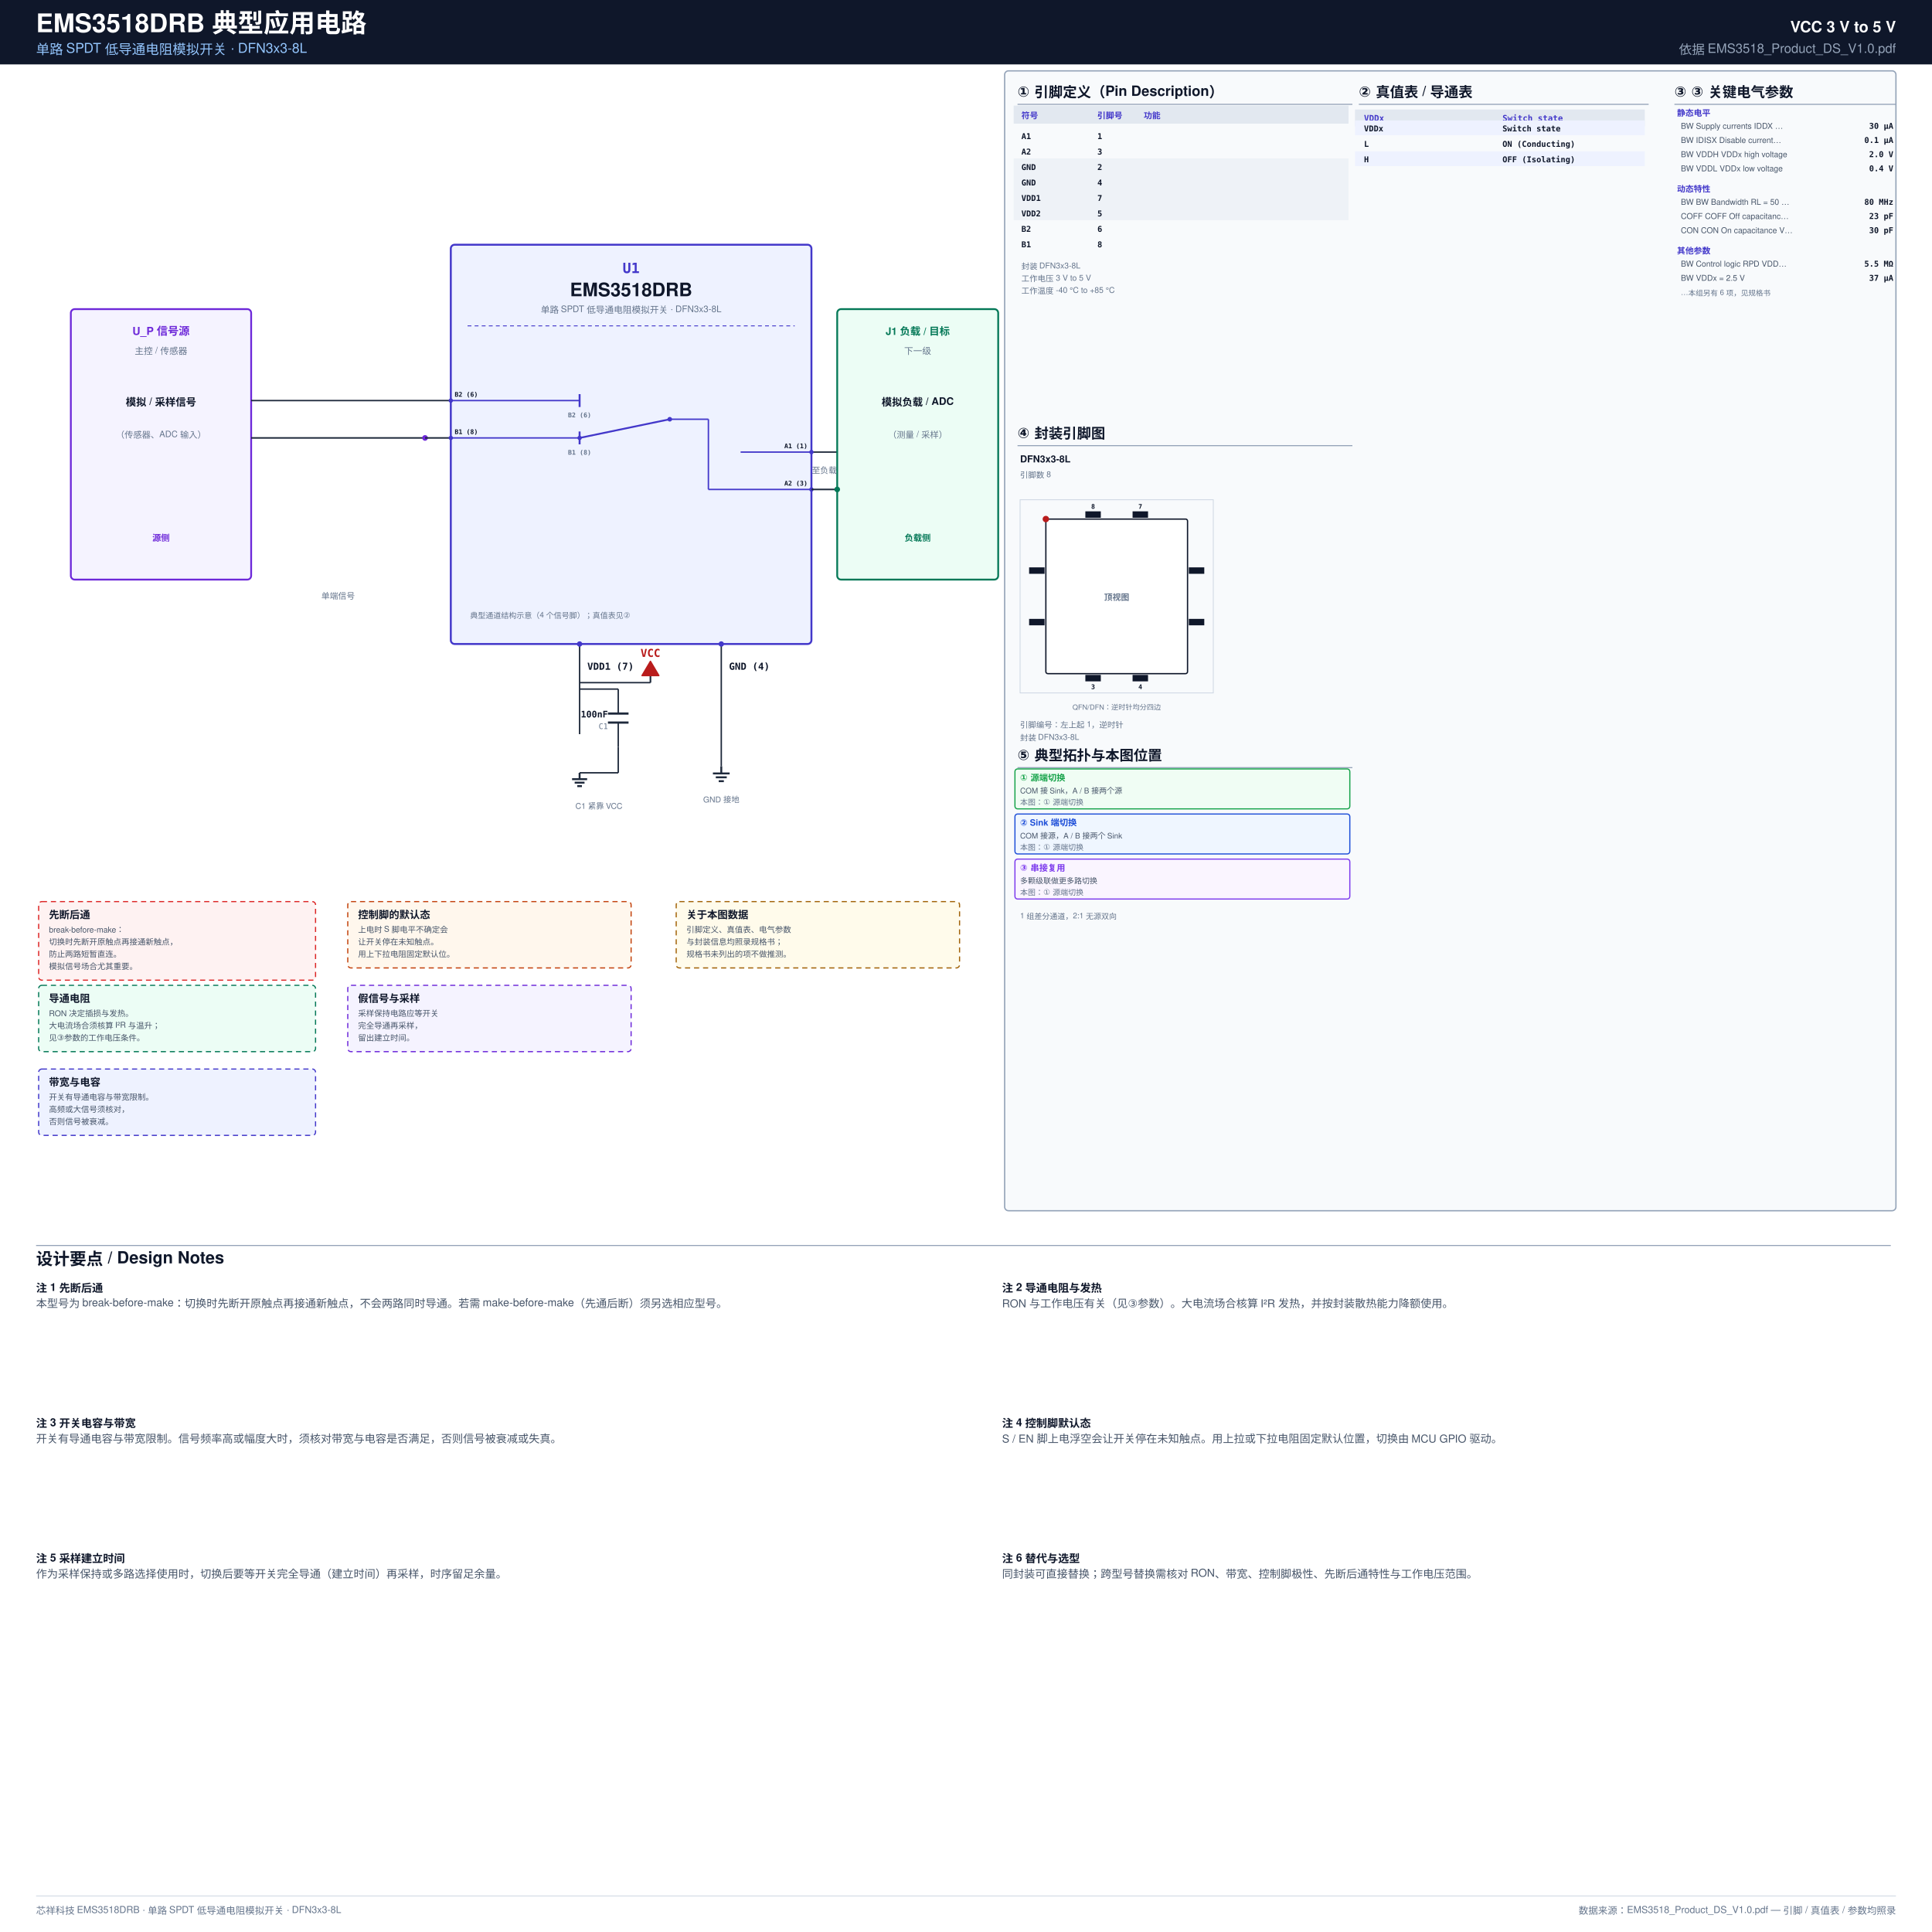
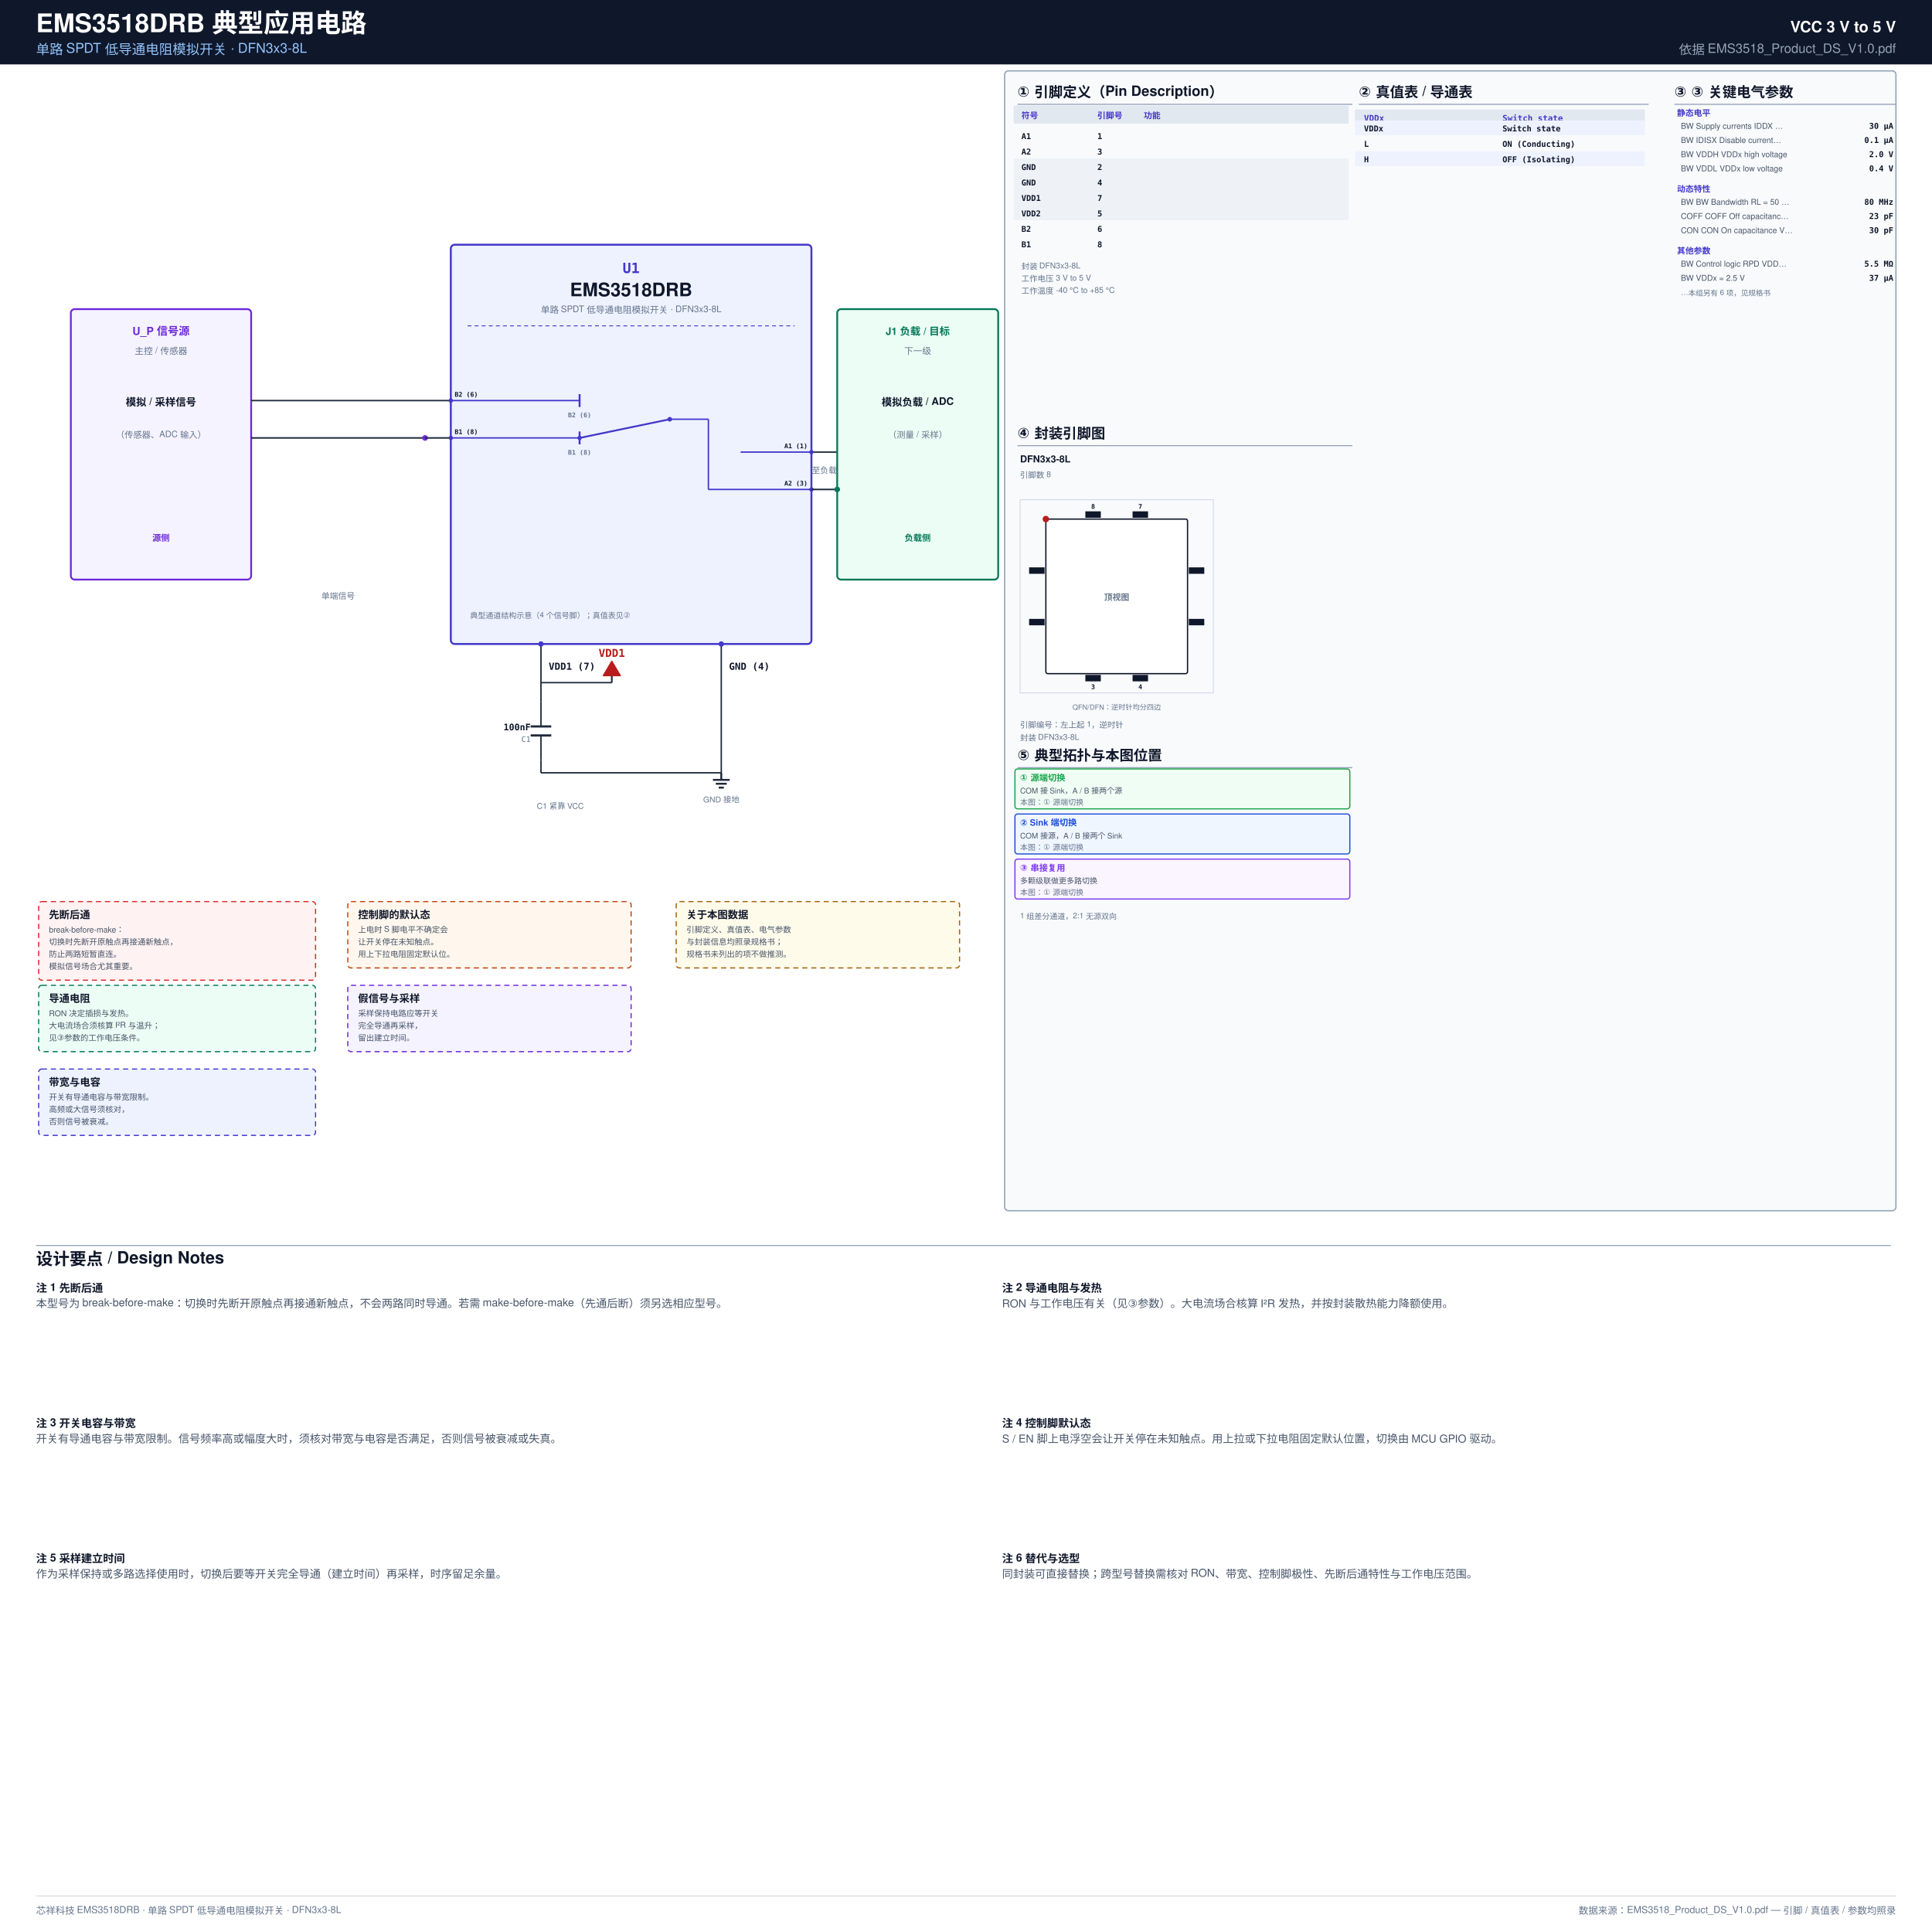
<svg xmlns="http://www.w3.org/2000/svg" width="3000" height="3000" viewBox="0 0 3000 3000">
  <rect x="0" y="0" width="3000" height="3000" rx="0" fill="#ffffff" stroke="none" stroke-width="0" />
  <rect x="0" y="0" width="3000" height="100" rx="0" fill="#0f172a" stroke="none" stroke-width="0" />
  <text x="56" y="50" font-family="PingFang SC, Helvetica Neue, Helvetica, Arial, sans-serif" font-size="40" fill="#ffffff" text-anchor="start" font-weight="700">EMS3518DRB 典型应用电路</text>
  <text x="56" y="84" font-family="PingFang SC, Helvetica Neue, Helvetica, Arial, sans-serif" font-size="21" fill="#93c5fd" text-anchor="start" font-weight="500">单路 SPDT 低导通电阻模拟开关 · DFN3x3-8L</text>
  <text x="2944" y="50" font-family="PingFang SC, Helvetica Neue, Helvetica, Arial, sans-serif" font-size="24" fill="#ffffff" text-anchor="end" font-weight="600">VCC 3 V to 5 V</text>
  <text x="2944" y="84" font-family="PingFang SC, Helvetica Neue, Helvetica, Arial, sans-serif" font-size="20" fill="#94a3b8" text-anchor="end" font-weight="normal">依据 EMS3518_Product_DS_V1.0.pdf</text>
  <rect x="110" y="480" width="280" height="420" rx="6" fill="#f5f3ff" stroke="#6d28d9" stroke-width="2.8" />
  <text x="250" y="520" font-family="PingFang SC, Helvetica Neue, Helvetica, Arial, sans-serif" font-size="17" fill="#6d28d9" text-anchor="middle" font-weight="700">U_P  信号源</text>
  <text x="250" y="550" font-family="PingFang SC, Helvetica Neue, Helvetica, Arial, sans-serif" font-size="14" fill="#64748b" text-anchor="middle" font-weight="normal">主控 / 传感器</text>
  <text x="250" y="630" font-family="PingFang SC, Helvetica Neue, Helvetica, Arial, sans-serif" font-size="16" fill="#0f172a" text-anchor="middle" font-weight="700">模拟 / 采样信号</text>
  <text x="250" y="680" font-family="PingFang SC, Helvetica Neue, Helvetica, Arial, sans-serif" font-size="13.5" fill="#64748b" text-anchor="middle" font-weight="normal">（传感器、ADC 输入）</text>
  <text x="250" y="840" font-family="PingFang SC, Helvetica Neue, Helvetica, Arial, sans-serif" font-size="13.5" fill="#6d28d9" text-anchor="middle" font-weight="600">源侧</text>
  <line x1="390" y1="680" x2="660" y2="680" stroke="#1e293b" stroke-width="2.4" />
  <circle cx="660" cy="680" r="4.4" fill="#6d28d9" />
  <text x="525.0" y="930" font-family="PingFang SC, Helvetica Neue, Helvetica, Arial, sans-serif" font-size="13" fill="#64748b" text-anchor="middle" font-weight="normal">单端信号</text>
  <rect x="700" y="380" width="560" height="620" rx="6" fill="#eef2ff" stroke="#4338ca" stroke-width="3.0" />
  <text x="980.0" y="424" font-family="Menlo, Monaco, Consolas, monospace" font-size="22" fill="#4338ca" text-anchor="middle" font-weight="700">U1</text>
  <text x="980.0" y="460" font-family="PingFang SC, Helvetica Neue, Helvetica, Arial, sans-serif" font-size="29" fill="#0f172a" text-anchor="middle" font-weight="700">EMS3518DRB</text>
  <text x="980.0" y="486" font-family="PingFang SC, Helvetica Neue, Helvetica, Arial, sans-serif" font-size="14" fill="#64748b" text-anchor="middle" font-weight="normal">单路 SPDT 低导通电阻模拟开关 · DFN3x3-8L</text>
  <line x1="726" y1="506" x2="1234" y2="506" stroke="#4338ca" stroke-width="1.4" stroke-dasharray="6 5" />
  <line x1="390" y1="622.0" x2="700" y2="622.0" stroke="#1e293b" stroke-width="2.2" />
  <circle cx="700" cy="622.0" r="3.4" fill="#4338ca" />
  <line x1="660" y1="680.0" x2="700" y2="680.0" stroke="#1e293b" stroke-width="2.4" />
  <circle cx="700" cy="680.0" r="3.4" fill="#4338ca" />
  <line x1="1260" y1="702.0" x2="1300" y2="702.0" stroke="#1e293b" stroke-width="2.2" />
  <circle cx="1260" cy="702.0" r="3.4" fill="#4338ca" />
  <circle cx="1260" cy="760.0" r="3.4" fill="#4338ca" />
  <line x1="700" y1="622.0" x2="900" y2="622.0" stroke="#4338ca" stroke-width="2.2" />
  <text x="706" y="616.0" font-family="Menlo, Monaco, Consolas, monospace" font-size="10" fill="#0f172a" text-anchor="start" font-weight="600">B2 (6)</text>
  <line x1="700" y1="680.0" x2="900" y2="680.0" stroke="#4338ca" stroke-width="2.2" />
  <text x="706" y="674.0" font-family="Menlo, Monaco, Consolas, monospace" font-size="10" fill="#0f172a" text-anchor="start" font-weight="600">B1 (8)</text>
  <line x1="1150" y1="702.0" x2="1260" y2="702.0" stroke="#4338ca" stroke-width="2.2" />
  <text x="1254" y="696.0" font-family="Menlo, Monaco, Consolas, monospace" font-size="10" fill="#0f172a" text-anchor="end" font-weight="600">A1 (1)</text>
  <text x="1254" y="754.0" font-family="Menlo, Monaco, Consolas, monospace" font-size="10" fill="#0f172a" text-anchor="end" font-weight="600">A2 (3)</text>
  <line x1="900" y1="612.0" x2="900" y2="632.0" stroke="#4338ca" stroke-width="3.0" />
  <line x1="900" y1="670.0" x2="900" y2="690.0" stroke="#4338ca" stroke-width="3.0" />
  <line x1="1040" y1="651.0" x2="1100" y2="651.0" stroke="#4338ca" stroke-width="2.2" />
  <line x1="1100" y1="651.0" x2="1100" y2="760" stroke="#4338ca" stroke-width="2.2" />
  <line x1="1100" y1="760" x2="1260" y2="760" stroke="#4338ca" stroke-width="2.2" />
  <circle cx="1040" cy="651.0" r="3.6" fill="#4338ca" />
  <line x1="1040" y1="651.0" x2="900" y2="680.0" stroke="#4338ca" stroke-width="2.8" />
  <circle cx="900" cy="680.0" r="3.4" fill="#4338ca" />
  <text x="900" y="648.0" font-family="Menlo, Monaco, Consolas, monospace" font-size="10" fill="#64748b" text-anchor="middle" font-weight="700">B2 (6)</text>
  <text x="900" y="706.0" font-family="Menlo, Monaco, Consolas, monospace" font-size="10" fill="#64748b" text-anchor="middle" font-weight="700">B1 (8)</text>
  <text x="730" y="960" font-family="PingFang SC, Helvetica Neue, Helvetica, Arial, sans-serif" font-size="12" fill="#64748b" text-anchor="start" font-weight="normal">典型通道结构示意（4 个信号脚）；真值表见②</text>
  <rect x="1300" y="480" width="250" height="420" rx="6" fill="#ecfdf5" stroke="#047857" stroke-width="2.8" />
  <text x="1425" y="520" font-family="PingFang SC, Helvetica Neue, Helvetica, Arial, sans-serif" font-size="16" fill="#047857" text-anchor="middle" font-weight="700">J1  负载 / 目标</text>
  <text x="1425" y="550" font-family="PingFang SC, Helvetica Neue, Helvetica, Arial, sans-serif" font-size="14" fill="#64748b" text-anchor="middle" font-weight="normal">下一级</text>
  <text x="1425" y="630" font-family="PingFang SC, Helvetica Neue, Helvetica, Arial, sans-serif" font-size="16" fill="#0f172a" text-anchor="middle" font-weight="700">模拟负载 / ADC</text>
  <text x="1425" y="680" font-family="PingFang SC, Helvetica Neue, Helvetica, Arial, sans-serif" font-size="13.5" fill="#64748b" text-anchor="middle" font-weight="normal">（测量 / 采样）</text>
  <text x="1425" y="840" font-family="PingFang SC, Helvetica Neue, Helvetica, Arial, sans-serif" font-size="13.5" fill="#047857" text-anchor="middle" font-weight="600">负载侧</text>
  <line x1="1260" y1="760" x2="1300" y2="760" stroke="#1e293b" stroke-width="2.4" />
  <circle cx="1300" cy="760" r="4.4" fill="#047857" />
  <text x="1280.0" y="735" font-family="PingFang SC, Helvetica Neue, Helvetica, Arial, sans-serif" font-size="13" fill="#64748b" text-anchor="middle" font-weight="normal">至负载</text>
-   <line x1="900" y1="1000" x2="900" y2="1140" stroke="#1e293b" stroke-width="2.2" />
-   <circle cx="900" cy="1000" r="4.2" fill="#4338ca" />
-   <text x="912" y="1040" font-family="Menlo, Monaco, Consolas, monospace" font-size="15" fill="#0f172a" text-anchor="start" font-weight="600">VDD1 (7)</text>
-   <line x1="900" y1="1060" x2="1010" y2="1060" stroke="#1e293b" stroke-width="2.2" />
-   <line x1="1010" y1="1060" x2="1010" y2="1049" stroke="#1e293b" stroke-width="2.6" />
-   <path d="M997,1049 L1023,1049 L1010,1027 Z" stroke="#b91c1c" stroke-width="2.2" fill="#b91c1c" stroke-linejoin="round" stroke-linecap="round" />
-   <text x="1010" y="1020" font-family="Menlo, Monaco, Consolas, monospace" font-size="17" fill="#b91c1c" text-anchor="middle" font-weight="700">VCC</text>
-   <line x1="960" y1="1070" x2="960" y2="1108.0" stroke="#1e293b" stroke-width="2.2" />
-   <line x1="944.0" y1="1108.0" x2="976.0" y2="1108.0" stroke="#1e293b" stroke-width="3.4" />
-   <line x1="944.0" y1="1122.0" x2="976.0" y2="1122.0" stroke="#1e293b" stroke-width="3.4" />
-   <line x1="960" y1="1122.0" x2="960" y2="1160" stroke="#1e293b" stroke-width="2.2" />
-   <text x="944" y="1114.0" font-family="Menlo, Monaco, Consolas, monospace" font-size="14" fill="#0f172a" text-anchor="end" font-weight="700">100nF</text>
-   <text x="944" y="1132.0" font-family="Menlo, Monaco, Consolas, monospace" font-size="12" fill="#64748b" text-anchor="end" font-weight="500">C1</text>
-   <line x1="900" y1="1070" x2="960" y2="1070" stroke="#1e293b" stroke-width="2.2" />
-   <line x1="960" y1="1160" x2="960" y2="1200" stroke="#1e293b" stroke-width="2.2" />
-   <line x1="900" y1="1200" x2="960" y2="1200" stroke="#1e293b" stroke-width="2.2" />
-   <line x1="900" y1="1200" x2="900" y2="1209.9" stroke="#1e293b" stroke-width="3.0" />
-   <line x1="888.3" y1="1209.9" x2="911.7" y2="1209.9" stroke="#1e293b" stroke-width="3.0" />
-   <line x1="892.35" y1="1215.3" x2="907.65" y2="1215.3" stroke="#1e293b" stroke-width="3.0" />
-   <line x1="896.4" y1="1220.7" x2="903.6" y2="1220.7" stroke="#1e293b" stroke-width="3.0" />
-   <text x="930" y="1256" font-family="PingFang SC, Helvetica Neue, Helvetica, Arial, sans-serif" font-size="12.5" fill="#64748b" text-anchor="middle" font-weight="normal">C1 紧靠 VCC</text>
-   <line x1="1120" y1="1000" x2="1120" y2="1190" stroke="#1e293b" stroke-width="2.2" />
+   <line x1="840" y1="1000" x2="840" y2="1090" stroke="#1e293b" stroke-width="2.2" />
+   <circle cx="840" cy="1000" r="4.2" fill="#4338ca" />
+   <text x="852" y="1040" font-family="Menlo, Monaco, Consolas, monospace" font-size="15" fill="#0f172a" text-anchor="start" font-weight="600">VDD1 (7)</text>
+   <line x1="840" y1="1060" x2="950" y2="1060" stroke="#1e293b" stroke-width="2.2" />
+   <line x1="950" y1="1060" x2="950" y2="1049" stroke="#1e293b" stroke-width="2.6" />
+   <path d="M937,1049 L963,1049 L950,1027 Z" stroke="#b91c1c" stroke-width="2.2" fill="#b91c1c" stroke-linejoin="round" stroke-linecap="round" />
+   <text x="950" y="1020" font-family="Menlo, Monaco, Consolas, monospace" font-size="17" fill="#b91c1c" text-anchor="middle" font-weight="700">VDD1</text>
+   <line x1="840" y1="1090" x2="840" y2="1128.0" stroke="#1e293b" stroke-width="2.2" />
+   <line x1="824.0" y1="1128.0" x2="856.0" y2="1128.0" stroke="#1e293b" stroke-width="3.4" />
+   <line x1="824.0" y1="1142.0" x2="856.0" y2="1142.0" stroke="#1e293b" stroke-width="3.4" />
+   <line x1="840" y1="1142.0" x2="840" y2="1180" stroke="#1e293b" stroke-width="2.2" />
+   <text x="824" y="1134.0" font-family="Menlo, Monaco, Consolas, monospace" font-size="14" fill="#0f172a" text-anchor="end" font-weight="700">100nF</text>
+   <text x="824" y="1152.0" font-family="Menlo, Monaco, Consolas, monospace" font-size="12" fill="#64748b" text-anchor="end" font-weight="500">C1</text>
+   <line x1="840" y1="1180" x2="840" y2="1200" stroke="#1e293b" stroke-width="2.2" />
+   <text x="870" y="1256" font-family="PingFang SC, Helvetica Neue, Helvetica, Arial, sans-serif" font-size="12.5" fill="#64748b" text-anchor="middle" font-weight="normal">C1 紧靠 VCC</text>
+   <line x1="1120" y1="1000" x2="1120" y2="1200" stroke="#1e293b" stroke-width="2.2" />
  <circle cx="1120" cy="1000" r="4.2" fill="#4338ca" />
  <text x="1132" y="1040" font-family="Menlo, Monaco, Consolas, monospace" font-size="15" fill="#0f172a" text-anchor="start" font-weight="600">GND (4)</text>
-   <line x1="1120" y1="1190" x2="1120" y2="1201.0" stroke="#1e293b" stroke-width="3.0" />
-   <line x1="1107.0" y1="1201.0" x2="1133.0" y2="1201.0" stroke="#1e293b" stroke-width="3.0" />
-   <line x1="1111.5" y1="1207.0" x2="1128.5" y2="1207.0" stroke="#1e293b" stroke-width="3.0" />
-   <line x1="1116.0" y1="1213.0" x2="1124.0" y2="1213.0" stroke="#1e293b" stroke-width="3.0" />
+   <line x1="1120" y1="1200" x2="1120" y2="1211.0" stroke="#1e293b" stroke-width="3.0" />
+   <line x1="1107.0" y1="1211.0" x2="1133.0" y2="1211.0" stroke="#1e293b" stroke-width="3.0" />
+   <line x1="1111.5" y1="1217.0" x2="1128.5" y2="1217.0" stroke="#1e293b" stroke-width="3.0" />
+   <line x1="1116.0" y1="1223.0" x2="1124.0" y2="1223.0" stroke="#1e293b" stroke-width="3.0" />
  <text x="1120" y="1246" font-family="PingFang SC, Helvetica Neue, Helvetica, Arial, sans-serif" font-size="12.5" fill="#64748b" text-anchor="middle" font-weight="normal">GND 接地</text>
+   <line x1="840" y1="1200" x2="1120" y2="1200" stroke="#1e293b" stroke-width="2.2" />
  <rect x="60" y="1400" width="430" height="122" rx="5" fill="#fef2f2" stroke="#dc2626" stroke-width="1.8" stroke-dasharray="8 6" />
  <text x="76" y="1426" font-family="PingFang SC, Helvetica Neue, Helvetica, Arial, sans-serif" font-size="16" fill="#0f172a" text-anchor="start" font-weight="700">先断后通</text>
  <text x="76" y="1448" font-family="PingFang SC, Helvetica Neue, Helvetica, Arial, sans-serif" font-size="12.5" fill="#475569" text-anchor="start" font-weight="normal">break-before-make：</text>
  <text x="76" y="1467" font-family="PingFang SC, Helvetica Neue, Helvetica, Arial, sans-serif" font-size="12.5" fill="#475569" text-anchor="start" font-weight="normal">切换时先断开原触点再接通新触点，</text>
  <text x="76" y="1486" font-family="PingFang SC, Helvetica Neue, Helvetica, Arial, sans-serif" font-size="12.5" fill="#475569" text-anchor="start" font-weight="normal">防止两路短暂直连。</text>
  <text x="76" y="1505" font-family="PingFang SC, Helvetica Neue, Helvetica, Arial, sans-serif" font-size="12.5" fill="#475569" text-anchor="start" font-weight="normal">模拟信号场合尤其重要。</text>
  <rect x="60" y="1530" width="430" height="103" rx="5" fill="#ecfdf5" stroke="#047857" stroke-width="1.8" stroke-dasharray="8 6" />
  <text x="76" y="1556" font-family="PingFang SC, Helvetica Neue, Helvetica, Arial, sans-serif" font-size="16" fill="#0f172a" text-anchor="start" font-weight="700">导通电阻</text>
  <text x="76" y="1578" font-family="PingFang SC, Helvetica Neue, Helvetica, Arial, sans-serif" font-size="12.5" fill="#475569" text-anchor="start" font-weight="normal">RON 决定插损与发热。</text>
  <text x="76" y="1597" font-family="PingFang SC, Helvetica Neue, Helvetica, Arial, sans-serif" font-size="12.5" fill="#475569" text-anchor="start" font-weight="normal">大电流场合须核算 I²R 与温升；</text>
  <text x="76" y="1616" font-family="PingFang SC, Helvetica Neue, Helvetica, Arial, sans-serif" font-size="12.5" fill="#475569" text-anchor="start" font-weight="normal">见③参数的工作电压条件。</text>
  <rect x="60" y="1660" width="430" height="103" rx="5" fill="#eef2ff" stroke="#4338ca" stroke-width="1.8" stroke-dasharray="8 6" />
  <text x="76" y="1686" font-family="PingFang SC, Helvetica Neue, Helvetica, Arial, sans-serif" font-size="16" fill="#0f172a" text-anchor="start" font-weight="700">带宽与电容</text>
  <text x="76" y="1708" font-family="PingFang SC, Helvetica Neue, Helvetica, Arial, sans-serif" font-size="12.5" fill="#475569" text-anchor="start" font-weight="normal">开关有导通电容与带宽限制。</text>
  <text x="76" y="1727" font-family="PingFang SC, Helvetica Neue, Helvetica, Arial, sans-serif" font-size="12.5" fill="#475569" text-anchor="start" font-weight="normal">高频或大信号须核对，</text>
  <text x="76" y="1746" font-family="PingFang SC, Helvetica Neue, Helvetica, Arial, sans-serif" font-size="12.5" fill="#475569" text-anchor="start" font-weight="normal">否则信号被衰减。</text>
  <rect x="540" y="1400" width="440" height="103" rx="5" fill="#fff7ed" stroke="#c2410c" stroke-width="1.8" stroke-dasharray="8 6" />
  <text x="556" y="1426" font-family="PingFang SC, Helvetica Neue, Helvetica, Arial, sans-serif" font-size="16" fill="#0f172a" text-anchor="start" font-weight="700">控制脚的默认态</text>
  <text x="556" y="1448" font-family="PingFang SC, Helvetica Neue, Helvetica, Arial, sans-serif" font-size="12.5" fill="#475569" text-anchor="start" font-weight="normal">上电时 S 脚电平不确定会</text>
  <text x="556" y="1467" font-family="PingFang SC, Helvetica Neue, Helvetica, Arial, sans-serif" font-size="12.5" fill="#475569" text-anchor="start" font-weight="normal">让开关停在未知触点。</text>
  <text x="556" y="1486" font-family="PingFang SC, Helvetica Neue, Helvetica, Arial, sans-serif" font-size="12.5" fill="#475569" text-anchor="start" font-weight="normal">用上下拉电阻固定默认位。</text>
  <rect x="540" y="1530" width="440" height="103" rx="5" fill="#f5f3ff" stroke="#6d28d9" stroke-width="1.8" stroke-dasharray="8 6" />
  <text x="556" y="1556" font-family="PingFang SC, Helvetica Neue, Helvetica, Arial, sans-serif" font-size="16" fill="#0f172a" text-anchor="start" font-weight="700">假信号与采样</text>
  <text x="556" y="1578" font-family="PingFang SC, Helvetica Neue, Helvetica, Arial, sans-serif" font-size="12.5" fill="#475569" text-anchor="start" font-weight="normal">采样保持电路应等开关</text>
  <text x="556" y="1597" font-family="PingFang SC, Helvetica Neue, Helvetica, Arial, sans-serif" font-size="12.5" fill="#475569" text-anchor="start" font-weight="normal">完全导通再采样，</text>
  <text x="556" y="1616" font-family="PingFang SC, Helvetica Neue, Helvetica, Arial, sans-serif" font-size="12.5" fill="#475569" text-anchor="start" font-weight="normal">留出建立时间。</text>
  <rect x="1050" y="1400" width="440" height="103" rx="5" fill="#fffbeb" stroke="#a16207" stroke-width="1.8" stroke-dasharray="8 6" />
  <text x="1066" y="1426" font-family="PingFang SC, Helvetica Neue, Helvetica, Arial, sans-serif" font-size="16" fill="#0f172a" text-anchor="start" font-weight="700">关于本图数据</text>
  <text x="1066" y="1448" font-family="PingFang SC, Helvetica Neue, Helvetica, Arial, sans-serif" font-size="12.5" fill="#475569" text-anchor="start" font-weight="normal">引脚定义、真值表、电气参数</text>
  <text x="1066" y="1467" font-family="PingFang SC, Helvetica Neue, Helvetica, Arial, sans-serif" font-size="12.5" fill="#475569" text-anchor="start" font-weight="normal">与封装信息均照录规格书；</text>
  <text x="1066" y="1486" font-family="PingFang SC, Helvetica Neue, Helvetica, Arial, sans-serif" font-size="12.5" fill="#475569" text-anchor="start" font-weight="normal">规格书未列出的项不做推测。</text>
  <rect x="1560" y="110" width="1384" height="1770" rx="6" fill="#f8fafc" stroke="#94a3b8" stroke-width="2.0" />
  <text x="1580" y="150" font-family="PingFang SC, Helvetica Neue, Helvetica, Arial, sans-serif" font-size="22" fill="#0f172a" text-anchor="start" font-weight="700">① 引脚定义（Pin Description）</text>
  <line x1="1580" y1="162" x2="2100" y2="162" stroke="#94a3b8" stroke-width="1.6" />
  <rect x="1574.0" y="164" width="520.0" height="28" rx="0" fill="#e2e8f0" stroke="none" stroke-width="0" />
  <text x="1586.0" y="184" font-family="Menlo, Monaco, Consolas, monospace" font-size="13" fill="#4338ca" text-anchor="start" font-weight="700">符号</text>
  <text x="1704.0" y="184" font-family="Menlo, Monaco, Consolas, monospace" font-size="13" fill="#4338ca" text-anchor="start" font-weight="700">引脚号</text>
  <text x="1776.0" y="184" font-family="Menlo, Monaco, Consolas, monospace" font-size="13" fill="#4338ca" text-anchor="start" font-weight="700">功能</text>
  <text x="1586.0" y="216" font-family="Menlo, Monaco, Consolas, monospace" font-size="12.5" fill="#0f172a" text-anchor="start" font-weight="600">A1</text>
  <text x="1704.0" y="216" font-family="Menlo, Monaco, Consolas, monospace" font-size="12.5" fill="#0f172a" text-anchor="start" font-weight="600">1</text>
  <text x="1586.0" y="240" font-family="Menlo, Monaco, Consolas, monospace" font-size="12.5" fill="#0f172a" text-anchor="start" font-weight="600">A2</text>
  <text x="1704.0" y="240" font-family="Menlo, Monaco, Consolas, monospace" font-size="12.5" fill="#0f172a" text-anchor="start" font-weight="600">3</text>
  <rect x="1574.0" y="246" width="520.0" height="24" rx="0" fill="#eef2f7" stroke="none" stroke-width="0" />
  <text x="1586.0" y="264" font-family="Menlo, Monaco, Consolas, monospace" font-size="12.5" fill="#0f172a" text-anchor="start" font-weight="600">GND</text>
  <text x="1704.0" y="264" font-family="Menlo, Monaco, Consolas, monospace" font-size="12.5" fill="#0f172a" text-anchor="start" font-weight="600">2</text>
  <rect x="1574.0" y="270" width="520.0" height="24" rx="0" fill="#eef2f7" stroke="none" stroke-width="0" />
  <text x="1586.0" y="288" font-family="Menlo, Monaco, Consolas, monospace" font-size="12.5" fill="#0f172a" text-anchor="start" font-weight="600">GND</text>
  <text x="1704.0" y="288" font-family="Menlo, Monaco, Consolas, monospace" font-size="12.5" fill="#0f172a" text-anchor="start" font-weight="600">4</text>
  <rect x="1574.0" y="294" width="520.0" height="24" rx="0" fill="#eef2f7" stroke="none" stroke-width="0" />
  <text x="1586.0" y="312" font-family="Menlo, Monaco, Consolas, monospace" font-size="12.5" fill="#0f172a" text-anchor="start" font-weight="600">VDD1</text>
  <text x="1704.0" y="312" font-family="Menlo, Monaco, Consolas, monospace" font-size="12.5" fill="#0f172a" text-anchor="start" font-weight="600">7</text>
  <rect x="1574.0" y="318" width="520.0" height="24" rx="0" fill="#eef2f7" stroke="none" stroke-width="0" />
  <text x="1586.0" y="336" font-family="Menlo, Monaco, Consolas, monospace" font-size="12.5" fill="#0f172a" text-anchor="start" font-weight="600">VDD2</text>
  <text x="1704.0" y="336" font-family="Menlo, Monaco, Consolas, monospace" font-size="12.5" fill="#0f172a" text-anchor="start" font-weight="600">5</text>
  <text x="1586.0" y="360" font-family="Menlo, Monaco, Consolas, monospace" font-size="12.5" fill="#0f172a" text-anchor="start" font-weight="600">B2</text>
  <text x="1704.0" y="360" font-family="Menlo, Monaco, Consolas, monospace" font-size="12.5" fill="#0f172a" text-anchor="start" font-weight="600">6</text>
  <text x="1586.0" y="384" font-family="Menlo, Monaco, Consolas, monospace" font-size="12.5" fill="#0f172a" text-anchor="start" font-weight="600">B1</text>
  <text x="1704.0" y="384" font-family="Menlo, Monaco, Consolas, monospace" font-size="12.5" fill="#0f172a" text-anchor="start" font-weight="600">8</text>
  <text x="1586" y="418" font-family="PingFang SC, Helvetica Neue, Helvetica, Arial, sans-serif" font-size="12.5" fill="#64748b" text-anchor="start" font-weight="normal">封装 DFN3x3-8L</text>
  <text x="1586" y="437" font-family="PingFang SC, Helvetica Neue, Helvetica, Arial, sans-serif" font-size="12.5" fill="#64748b" text-anchor="start" font-weight="normal">工作电压 3 V to 5 V</text>
  <text x="1586" y="456" font-family="PingFang SC, Helvetica Neue, Helvetica, Arial, sans-serif" font-size="12.5" fill="#64748b" text-anchor="start" font-weight="normal">工作温度 -40 °C to +85 °C</text>
  <text x="2110" y="150" font-family="PingFang SC, Helvetica Neue, Helvetica, Arial, sans-serif" font-size="22" fill="#0f172a" text-anchor="start" font-weight="700">② 真值表 / 导通表</text>
  <line x1="2110" y1="162" x2="2560" y2="162" stroke="#94a3b8" stroke-width="1.6" />
  <rect x="2104" y="170" width="450" height="26" rx="0" fill="#e2e8f0" stroke="none" stroke-width="0" />
  <text x="2118" y="188" font-family="Menlo, Monaco, Consolas, monospace" font-size="13" fill="#4338ca" text-anchor="start" font-weight="700">VDDx</text>
  <text x="2333.0" y="188" font-family="Menlo, Monaco, Consolas, monospace" font-size="13" fill="#4338ca" text-anchor="start" font-weight="700">Switch state</text>
  <rect x="2104" y="187" width="450" height="23" rx="0" fill="#eef2ff" stroke="none" stroke-width="0" />
  <text x="2118" y="204" font-family="Menlo, Monaco, Consolas, monospace" font-size="12.5" fill="#0f172a" text-anchor="start" font-weight="600">VDDx</text>
  <text x="2333.0" y="204" font-family="Menlo, Monaco, Consolas, monospace" font-size="12.5" fill="#0f172a" text-anchor="start" font-weight="600">Switch state</text>
  <text x="2118" y="228" font-family="Menlo, Monaco, Consolas, monospace" font-size="12.5" fill="#0f172a" text-anchor="start" font-weight="600">L</text>
  <text x="2333.0" y="228" font-family="Menlo, Monaco, Consolas, monospace" font-size="12.5" fill="#0f172a" text-anchor="start" font-weight="600">ON (Conducting)</text>
  <rect x="2104" y="235" width="450" height="23" rx="0" fill="#eef2ff" stroke="none" stroke-width="0" />
  <text x="2118" y="252" font-family="Menlo, Monaco, Consolas, monospace" font-size="12.5" fill="#0f172a" text-anchor="start" font-weight="600">H</text>
  <text x="2333.0" y="252" font-family="Menlo, Monaco, Consolas, monospace" font-size="12.5" fill="#0f172a" text-anchor="start" font-weight="600">OFF (Isolating)</text>
  <text x="2600" y="150" font-family="PingFang SC, Helvetica Neue, Helvetica, Arial, sans-serif" font-size="22" fill="#0f172a" text-anchor="start" font-weight="700">③ ③ 关键电气参数</text>
  <line x1="2600" y1="162" x2="2944" y2="162" stroke="#94a3b8" stroke-width="1.6" />
  <text x="2604" y="180" font-family="PingFang SC, Helvetica Neue, Helvetica, Arial, sans-serif" font-size="13" fill="#4338ca" text-anchor="start" font-weight="700">静态电平</text>
  <text x="2610" y="200" font-family="PingFang SC, Helvetica Neue, Helvetica, Arial, sans-serif" font-size="12.5" fill="#475569" text-anchor="start" font-weight="normal">BW Supply currents IDDX …</text>
  <text x="2940" y="200" font-family="Menlo, Monaco, Consolas, monospace" font-size="12.5" fill="#0f172a" text-anchor="end" font-weight="600">30 μA</text>
  <text x="2610" y="222" font-family="PingFang SC, Helvetica Neue, Helvetica, Arial, sans-serif" font-size="12.5" fill="#475569" text-anchor="start" font-weight="normal">BW IDISX Disable current…</text>
  <text x="2940" y="222" font-family="Menlo, Monaco, Consolas, monospace" font-size="12.5" fill="#0f172a" text-anchor="end" font-weight="600">0.1 μA</text>
  <text x="2610" y="244" font-family="PingFang SC, Helvetica Neue, Helvetica, Arial, sans-serif" font-size="12.5" fill="#475569" text-anchor="start" font-weight="normal">BW VDDH VDDx high voltage</text>
  <text x="2940" y="244" font-family="Menlo, Monaco, Consolas, monospace" font-size="12.5" fill="#0f172a" text-anchor="end" font-weight="600">2.0 V</text>
  <text x="2610" y="266" font-family="PingFang SC, Helvetica Neue, Helvetica, Arial, sans-serif" font-size="12.5" fill="#475569" text-anchor="start" font-weight="normal">BW VDDL VDDx low voltage</text>
  <text x="2940" y="266" font-family="Menlo, Monaco, Consolas, monospace" font-size="12.5" fill="#0f172a" text-anchor="end" font-weight="600">0.4 V</text>
  <text x="2604" y="298" font-family="PingFang SC, Helvetica Neue, Helvetica, Arial, sans-serif" font-size="13" fill="#4338ca" text-anchor="start" font-weight="700">动态特性</text>
  <text x="2610" y="318" font-family="PingFang SC, Helvetica Neue, Helvetica, Arial, sans-serif" font-size="12.5" fill="#475569" text-anchor="start" font-weight="normal">BW BW Bandwidth RL = 50 …</text>
  <text x="2940" y="318" font-family="Menlo, Monaco, Consolas, monospace" font-size="12.5" fill="#0f172a" text-anchor="end" font-weight="600">80 MHz</text>
  <text x="2610" y="340" font-family="PingFang SC, Helvetica Neue, Helvetica, Arial, sans-serif" font-size="12.5" fill="#475569" text-anchor="start" font-weight="normal">COFF COFF Off capacitanc…</text>
  <text x="2940" y="340" font-family="Menlo, Monaco, Consolas, monospace" font-size="12.5" fill="#0f172a" text-anchor="end" font-weight="600">23 pF</text>
  <text x="2610" y="362" font-family="PingFang SC, Helvetica Neue, Helvetica, Arial, sans-serif" font-size="12.5" fill="#475569" text-anchor="start" font-weight="normal">CON CON On capacitance V…</text>
  <text x="2940" y="362" font-family="Menlo, Monaco, Consolas, monospace" font-size="12.5" fill="#0f172a" text-anchor="end" font-weight="600">30 pF</text>
  <text x="2604" y="394" font-family="PingFang SC, Helvetica Neue, Helvetica, Arial, sans-serif" font-size="13" fill="#4338ca" text-anchor="start" font-weight="700">其他参数</text>
  <text x="2610" y="414" font-family="PingFang SC, Helvetica Neue, Helvetica, Arial, sans-serif" font-size="12.5" fill="#475569" text-anchor="start" font-weight="normal">BW Control logic RPD VDD…</text>
  <text x="2940" y="414" font-family="Menlo, Monaco, Consolas, monospace" font-size="12.5" fill="#0f172a" text-anchor="end" font-weight="600">5.5 MΩ</text>
  <text x="2610" y="436" font-family="PingFang SC, Helvetica Neue, Helvetica, Arial, sans-serif" font-size="12.5" fill="#475569" text-anchor="start" font-weight="normal">BW VDDx = 2.5 V</text>
  <text x="2940" y="436" font-family="Menlo, Monaco, Consolas, monospace" font-size="12.5" fill="#0f172a" text-anchor="end" font-weight="600">37 μA</text>
  <text x="2610" y="458" font-family="PingFang SC, Helvetica Neue, Helvetica, Arial, sans-serif" font-size="11.5" fill="#64748b" text-anchor="start" font-weight="normal">…本组另有 6 项，见规格书</text>
  <text x="1580" y="680" font-family="PingFang SC, Helvetica Neue, Helvetica, Arial, sans-serif" font-size="22" fill="#0f172a" text-anchor="start" font-weight="700">④ 封装引脚图</text>
  <line x1="1580" y1="692" x2="2100" y2="692" stroke="#94a3b8" stroke-width="1.6" />
  <text x="1584" y="718" font-family="PingFang SC, Helvetica Neue, Helvetica, Arial, sans-serif" font-size="15" fill="#0f172a" text-anchor="start" font-weight="700">DFN3x3-8L</text>
  <text x="1584" y="742" font-family="PingFang SC, Helvetica Neue, Helvetica, Arial, sans-serif" font-size="12.5" fill="#64748b" text-anchor="start" font-weight="normal">引脚数 8</text>
  <rect x="1584" y="776" width="300" height="300" rx="0" fill="#f8fafc" stroke="#cbd5e1" stroke-width="1.2" />
  <rect x="1624" y="806" width="220" height="240" rx="3" fill="#ffffff" stroke="#0f172a" stroke-width="2.0" />
  <text x="1734.0" y="932.0" font-family="PingFang SC, Helvetica Neue, Helvetica, Arial, sans-serif" font-size="13" fill="#64748b" text-anchor="middle" font-weight="700">顶视图</text>
  <circle cx="1624" cy="806" r="5.0" fill="#b91c1c" />
  <rect x="1598.0" y="881.0" width="24" height="10" rx="0" fill="#0f172a" stroke="none" stroke-width="0" />
  <text x="1610.0" y="890.0" font-family="Menlo, Monaco, Consolas, monospace" font-size="10" fill="#0f172a" text-anchor="middle" font-weight="700">1</text>
  <rect x="1598.0" y="961.0" width="24" height="10" rx="0" fill="#0f172a" stroke="none" stroke-width="0" />
  <text x="1610.0" y="970.0" font-family="Menlo, Monaco, Consolas, monospace" font-size="10" fill="#0f172a" text-anchor="middle" font-weight="700">2</text>
  <rect x="1685.333" y="1048.0" width="24" height="10" rx="0" fill="#0f172a" stroke="none" stroke-width="0" />
  <text x="1697.333" y="1070.0" font-family="Menlo, Monaco, Consolas, monospace" font-size="10" fill="#0f172a" text-anchor="middle" font-weight="700">3</text>
  <rect x="1758.667" y="1048.0" width="24" height="10" rx="0" fill="#0f172a" stroke="none" stroke-width="0" />
  <text x="1770.667" y="1070.0" font-family="Menlo, Monaco, Consolas, monospace" font-size="10" fill="#0f172a" text-anchor="middle" font-weight="700">4</text>
  <rect x="1846.0" y="961.0" width="24" height="10" rx="0" fill="#0f172a" stroke="none" stroke-width="0" />
  <text x="1858.0" y="970.0" font-family="Menlo, Monaco, Consolas, monospace" font-size="10" fill="#0f172a" text-anchor="middle" font-weight="700">5</text>
  <rect x="1846.0" y="881.0" width="24" height="10" rx="0" fill="#0f172a" stroke="none" stroke-width="0" />
  <text x="1858.0" y="890.0" font-family="Menlo, Monaco, Consolas, monospace" font-size="10" fill="#0f172a" text-anchor="middle" font-weight="700">6</text>
  <rect x="1758.667" y="794.0" width="24" height="10" rx="0" fill="#0f172a" stroke="none" stroke-width="0" />
  <text x="1770.667" y="790.0" font-family="Menlo, Monaco, Consolas, monospace" font-size="10" fill="#0f172a" text-anchor="middle" font-weight="700">7</text>
  <rect x="1685.333" y="794.0" width="24" height="10" rx="0" fill="#0f172a" stroke="none" stroke-width="0" />
  <text x="1697.333" y="790.0" font-family="Menlo, Monaco, Consolas, monospace" font-size="10" fill="#0f172a" text-anchor="middle" font-weight="700">8</text>
  <text x="1734.0" y="1102" font-family="PingFang SC, Helvetica Neue, Helvetica, Arial, sans-serif" font-size="11" fill="#64748b" text-anchor="middle" font-weight="normal">QFN/DFN：逆时针均分四边</text>
  <text x="1584" y="1130" font-family="PingFang SC, Helvetica Neue, Helvetica, Arial, sans-serif" font-size="12.5" fill="#64748b" text-anchor="start" font-weight="normal">引脚编号：左上起 1，逆时针</text>
  <text x="1584" y="1150" font-family="PingFang SC, Helvetica Neue, Helvetica, Arial, sans-serif" font-size="12.5" fill="#64748b" text-anchor="start" font-weight="normal">封装 DFN3x3-8L</text>
  <text x="1580" y="1180" font-family="PingFang SC, Helvetica Neue, Helvetica, Arial, sans-serif" font-size="22" fill="#0f172a" text-anchor="start" font-weight="700">⑤ 典型拓扑与本图位置</text>
  <line x1="1580" y1="1192" x2="2100" y2="1192" stroke="#94a3b8" stroke-width="1.6" />
  <rect x="1576" y="1194" width="520" height="62" rx="4" fill="#f0fdf4" stroke="#16a34a" stroke-width="1.8" />
  <text x="1584" y="1212" font-family="PingFang SC, Helvetica Neue, Helvetica, Arial, sans-serif" font-size="13.5" fill="#16a34a" text-anchor="start" font-weight="700">① 源端切换</text>
  <text x="1584" y="1232" font-family="PingFang SC, Helvetica Neue, Helvetica, Arial, sans-serif" font-size="12" fill="#475569" text-anchor="start" font-weight="normal">COM 接 Sink，A / B 接两个源</text>
  <text x="1584" y="1250" font-family="PingFang SC, Helvetica Neue, Helvetica, Arial, sans-serif" font-size="12" fill="#64748b" text-anchor="start" font-weight="normal">本图：① 源端切换</text>
  <rect x="1576" y="1264" width="520" height="62" rx="4" fill="#eff6ff" stroke="#1d4ed8" stroke-width="1.8" />
  <text x="1584" y="1282" font-family="PingFang SC, Helvetica Neue, Helvetica, Arial, sans-serif" font-size="13.5" fill="#1d4ed8" text-anchor="start" font-weight="700">② Sink 端切换</text>
  <text x="1584" y="1302" font-family="PingFang SC, Helvetica Neue, Helvetica, Arial, sans-serif" font-size="12" fill="#475569" text-anchor="start" font-weight="normal">COM 接源，A / B 接两个 Sink</text>
  <text x="1584" y="1320" font-family="PingFang SC, Helvetica Neue, Helvetica, Arial, sans-serif" font-size="12" fill="#64748b" text-anchor="start" font-weight="normal">本图：① 源端切换</text>
  <rect x="1576" y="1334" width="520" height="62" rx="4" fill="#faf5ff" stroke="#7c3aed" stroke-width="1.8" />
  <text x="1584" y="1352" font-family="PingFang SC, Helvetica Neue, Helvetica, Arial, sans-serif" font-size="13.5" fill="#7c3aed" text-anchor="start" font-weight="700">③ 串接复用</text>
  <text x="1584" y="1372" font-family="PingFang SC, Helvetica Neue, Helvetica, Arial, sans-serif" font-size="12" fill="#475569" text-anchor="start" font-weight="normal">多颗级联做更多路切换</text>
  <text x="1584" y="1390" font-family="PingFang SC, Helvetica Neue, Helvetica, Arial, sans-serif" font-size="12" fill="#64748b" text-anchor="start" font-weight="normal">本图：① 源端切换</text>
  <text x="1584" y="1426" font-family="PingFang SC, Helvetica Neue, Helvetica, Arial, sans-serif" font-size="12" fill="#64748b" text-anchor="start" font-weight="normal">1 组差分通道，2:1 无源双向</text>
  <line x1="56" y1="1934" x2="2936" y2="1934" stroke="#94a3b8" stroke-width="1.6" />
  <text x="56" y="1964" font-family="PingFang SC, Helvetica Neue, Helvetica, Arial, sans-serif" font-size="26" fill="#0f172a" text-anchor="start" font-weight="700">设计要点 / Design Notes</text>
  <text x="56" y="2006" font-family="PingFang SC, Helvetica Neue, Helvetica, Arial, sans-serif" font-size="17" fill="#0f172a" text-anchor="start" font-weight="700">注 1  先断后通</text>
  <text x="56" y="2030" font-family="PingFang SC, Helvetica Neue, Helvetica, Arial, sans-serif" font-size="17" fill="#475569" text-anchor="start" font-weight="normal">本型号为 break-before-make：切换时先断开原触点再接通新触点，不会两路同时导通。若需 make-before-make（先通后断）须另选相应型号。</text>
  <text x="1556" y="2006" font-family="PingFang SC, Helvetica Neue, Helvetica, Arial, sans-serif" font-size="17" fill="#0f172a" text-anchor="start" font-weight="700">注 2  导通电阻与发热</text>
  <text x="1556" y="2030" font-family="PingFang SC, Helvetica Neue, Helvetica, Arial, sans-serif" font-size="17" fill="#475569" text-anchor="start" font-weight="normal">RON 与工作电压有关（见③参数）。大电流场合核算 I²R 发热，并按封装散热能力降额使用。</text>
  <text x="56" y="2216" font-family="PingFang SC, Helvetica Neue, Helvetica, Arial, sans-serif" font-size="17" fill="#0f172a" text-anchor="start" font-weight="700">注 3  开关电容与带宽</text>
  <text x="56" y="2240" font-family="PingFang SC, Helvetica Neue, Helvetica, Arial, sans-serif" font-size="17" fill="#475569" text-anchor="start" font-weight="normal">开关有导通电容与带宽限制。信号频率高或幅度大时，须核对带宽与电容是否满足，否则信号被衰减或失真。</text>
  <text x="1556" y="2216" font-family="PingFang SC, Helvetica Neue, Helvetica, Arial, sans-serif" font-size="17" fill="#0f172a" text-anchor="start" font-weight="700">注 4  控制脚默认态</text>
  <text x="1556" y="2240" font-family="PingFang SC, Helvetica Neue, Helvetica, Arial, sans-serif" font-size="17" fill="#475569" text-anchor="start" font-weight="normal">S / EN 脚上电浮空会让开关停在未知触点。用上拉或下拉电阻固定默认位置，切换由 MCU GPIO 驱动。</text>
  <text x="56" y="2426" font-family="PingFang SC, Helvetica Neue, Helvetica, Arial, sans-serif" font-size="17" fill="#0f172a" text-anchor="start" font-weight="700">注 5  采样建立时间</text>
  <text x="56" y="2450" font-family="PingFang SC, Helvetica Neue, Helvetica, Arial, sans-serif" font-size="17" fill="#475569" text-anchor="start" font-weight="normal">作为采样保持或多路选择使用时，切换后要等开关完全导通（建立时间）再采样，时序留足余量。</text>
  <text x="1556" y="2426" font-family="PingFang SC, Helvetica Neue, Helvetica, Arial, sans-serif" font-size="17" fill="#0f172a" text-anchor="start" font-weight="700">注 6  替代与选型</text>
  <text x="1556" y="2450" font-family="PingFang SC, Helvetica Neue, Helvetica, Arial, sans-serif" font-size="17" fill="#475569" text-anchor="start" font-weight="normal">同封装可直接替换；跨型号替换需核对 RON、带宽、控制脚极性、先断后通特性与工作电压范围。</text>
  <line x1="56" y1="2944" x2="2944" y2="2944" stroke="#cbd5e1" stroke-width="1.2" />
  <text x="56" y="2972" font-family="PingFang SC, Helvetica Neue, Helvetica, Arial, sans-serif" font-size="15" fill="#64748b" text-anchor="start" font-weight="normal">芯祥科技 EMS3518DRB · 单路 SPDT 低导通电阻模拟开关 · DFN3x3-8L</text>
  <text x="2944" y="2972" font-family="PingFang SC, Helvetica Neue, Helvetica, Arial, sans-serif" font-size="15" fill="#64748b" text-anchor="end" font-weight="normal">数据来源：EMS3518_Product_DS_V1.0.pdf — 引脚 / 真值表 / 参数均照录</text>
</svg>
